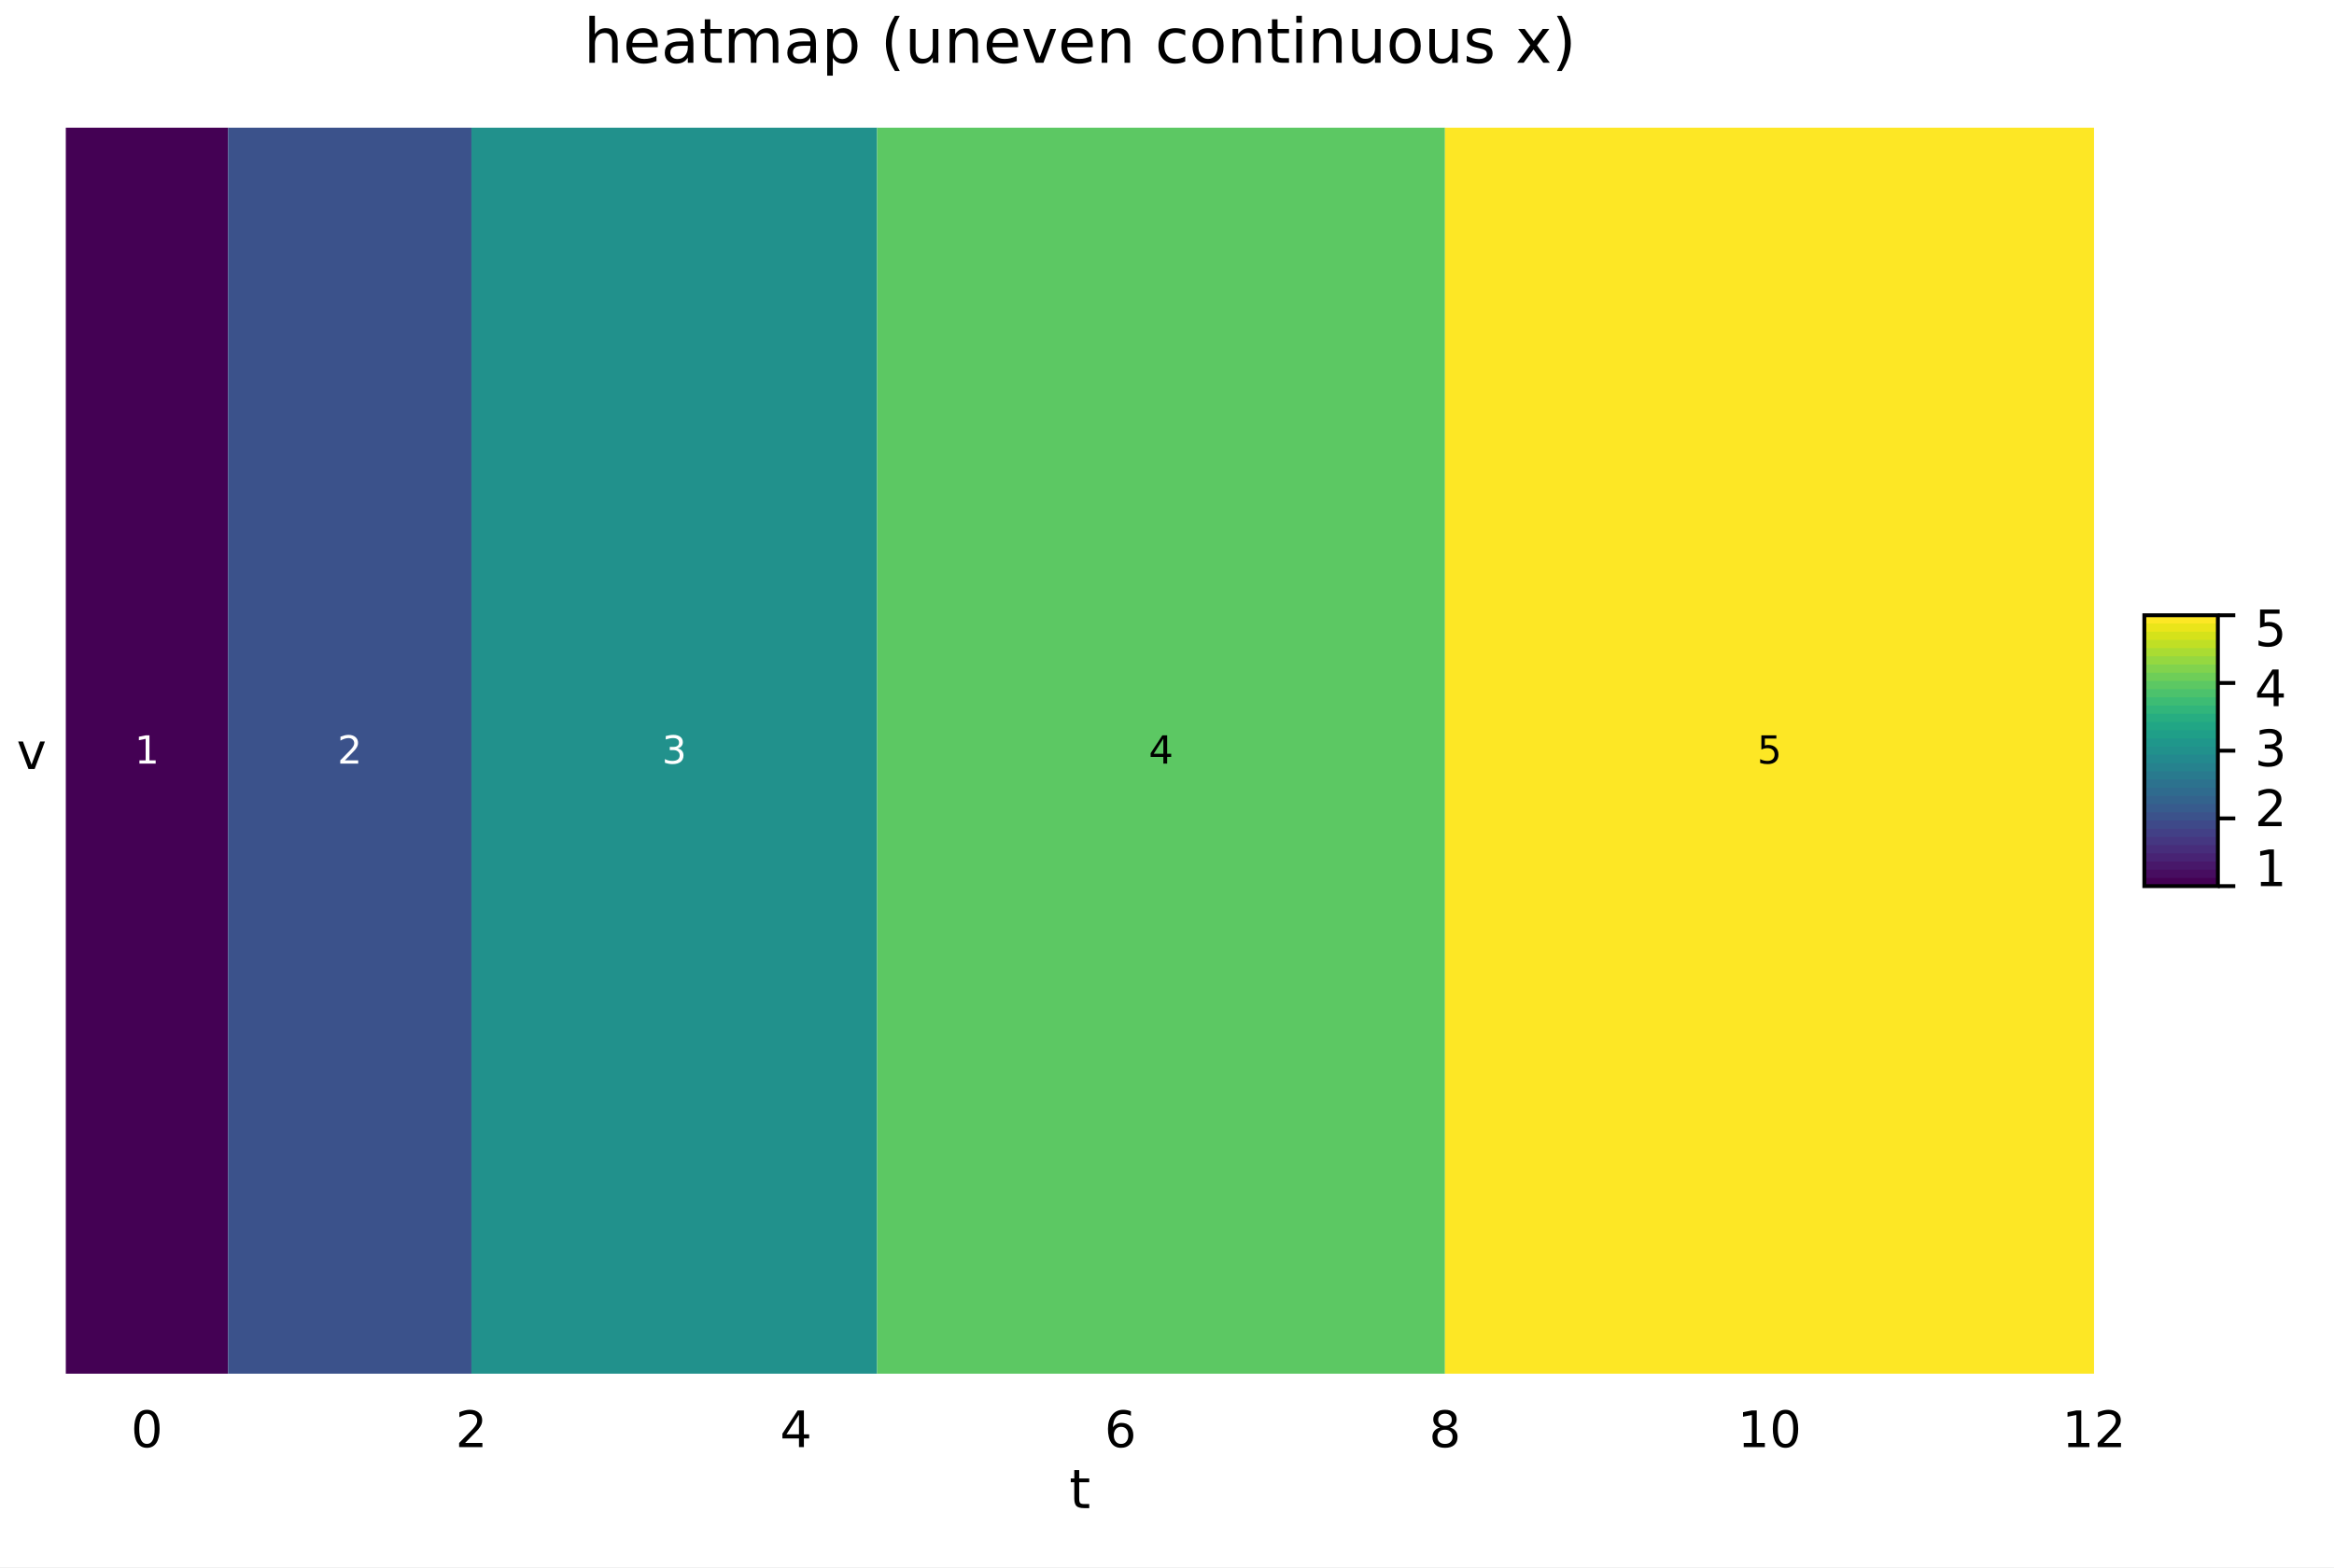
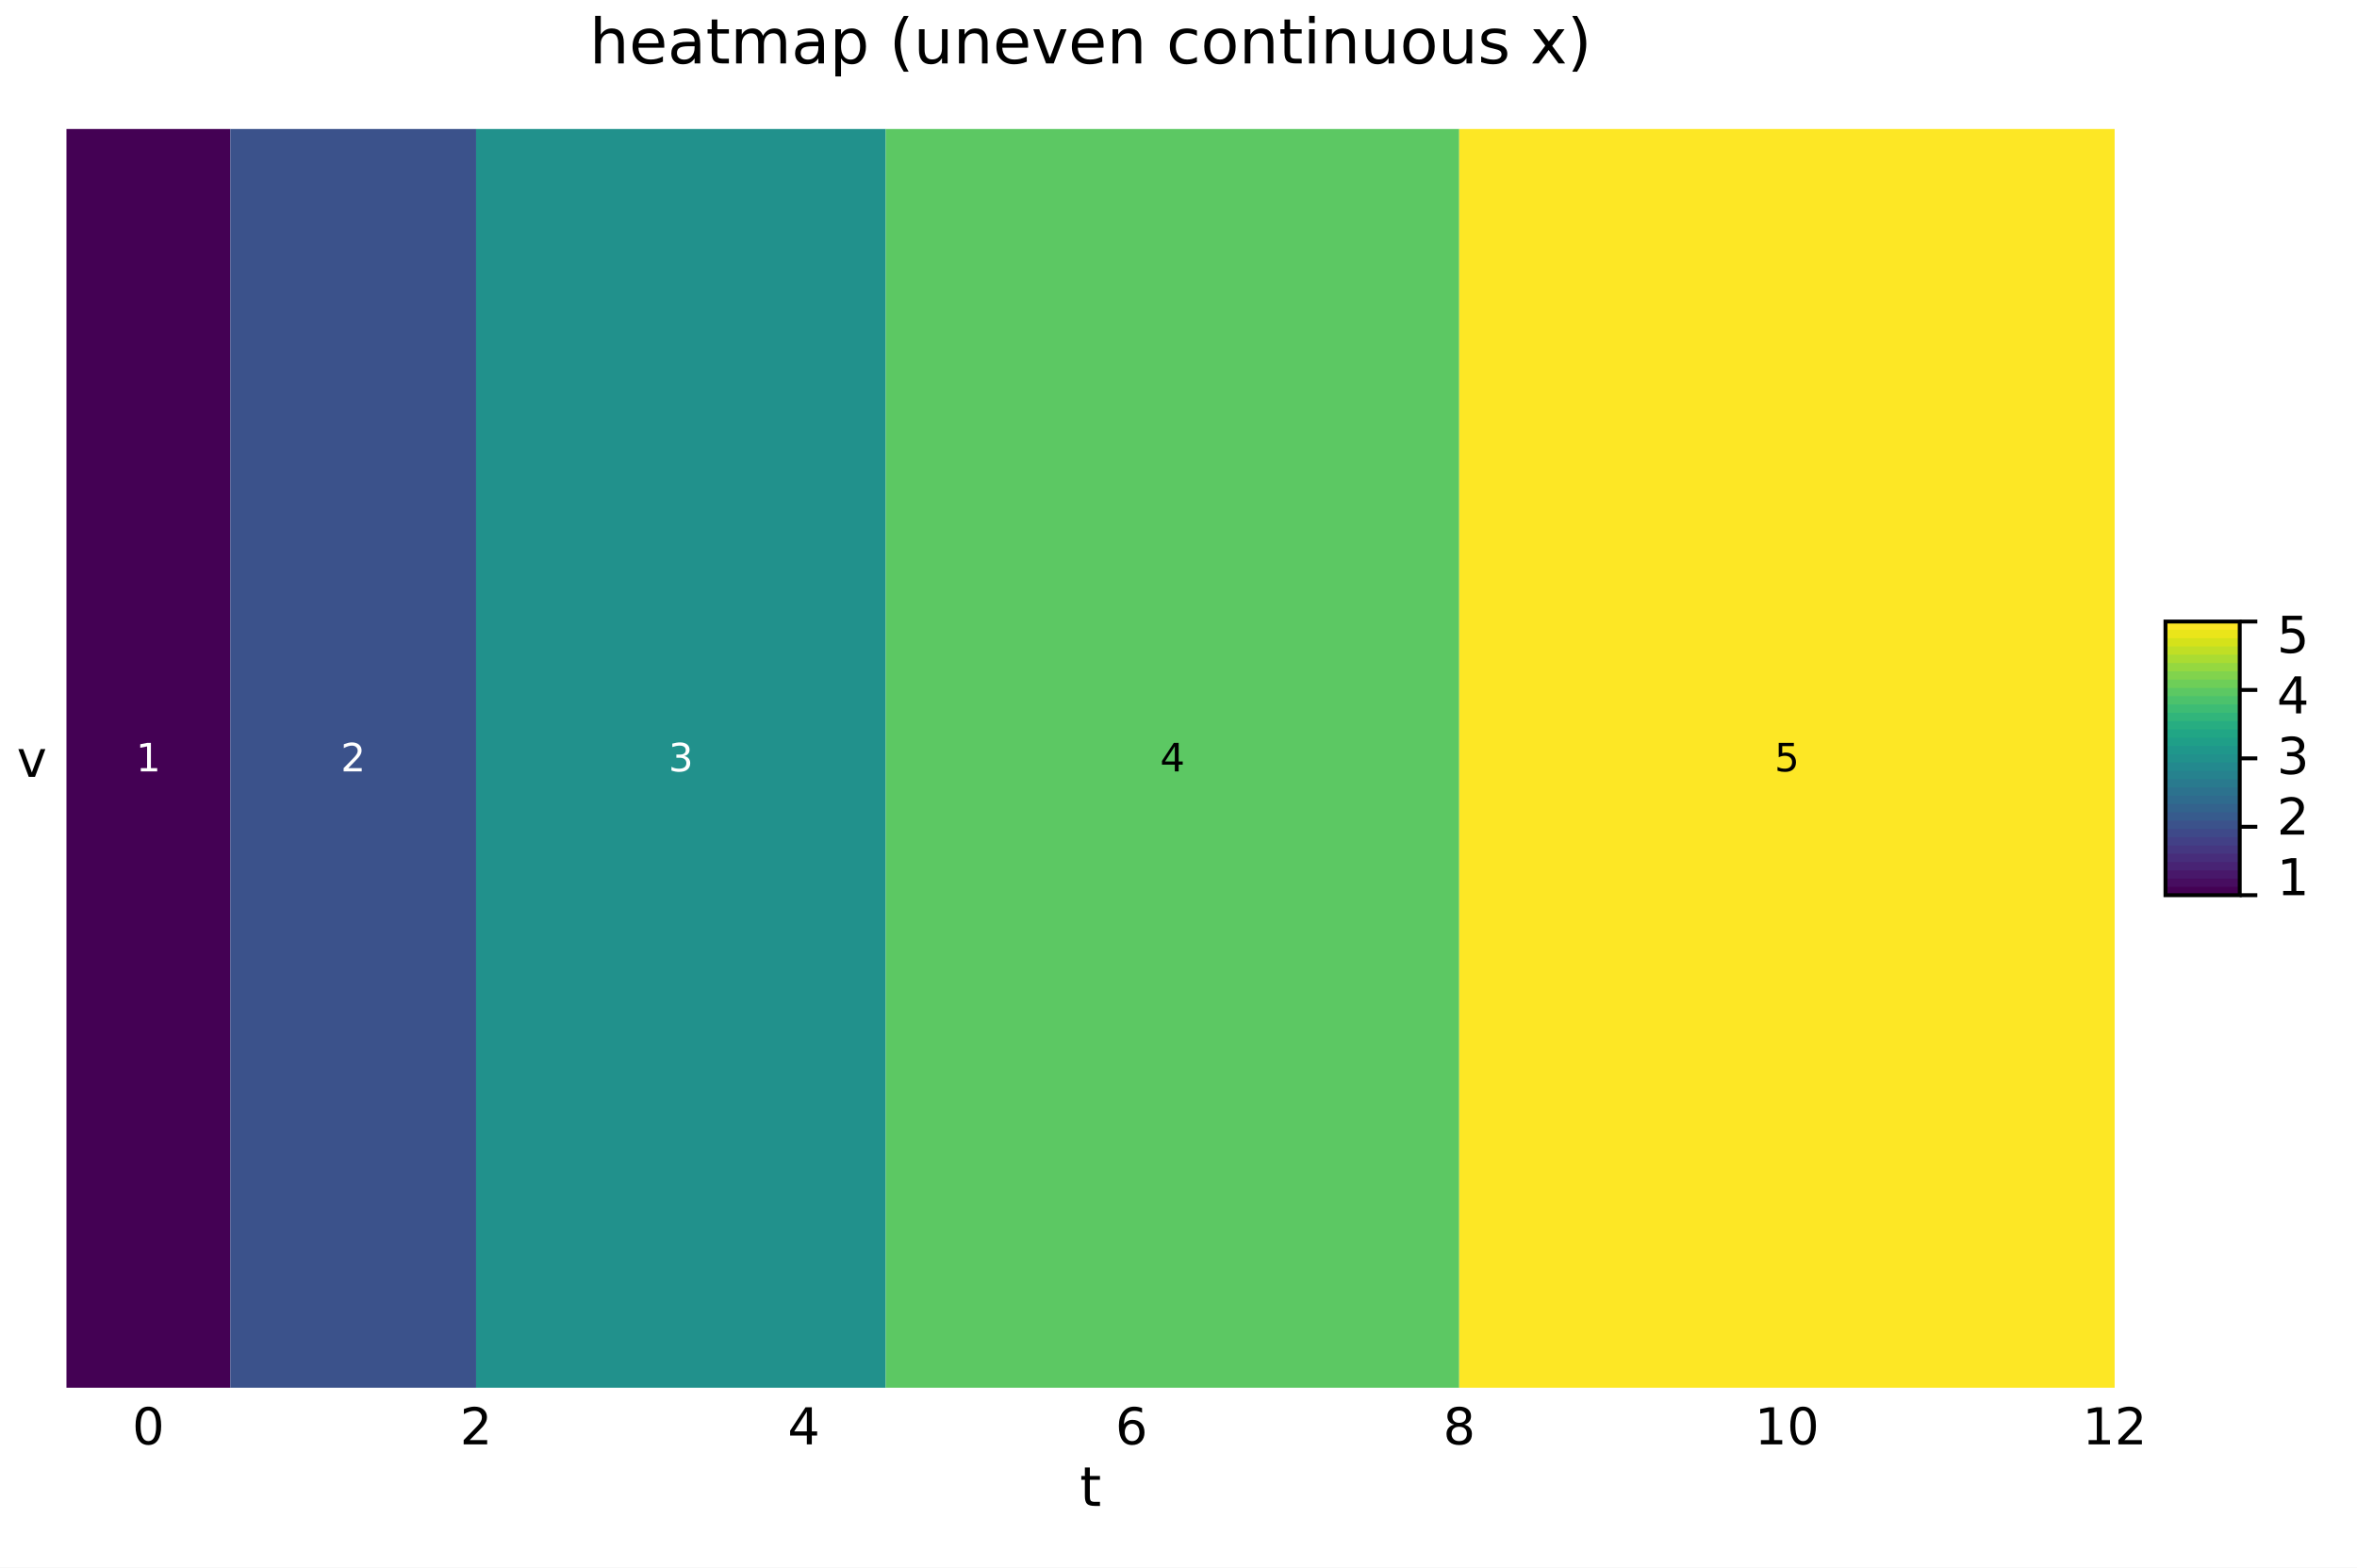
- <svg xmlns="http://www.w3.org/2000/svg" width="603" height="405" viewBox="0 0 603 405" font-family="DejaVu Sans, Bitstream Vera Sans, Verdana, Arial, sans-serif" font-size="11" data-plotlet-version="0.6.0" data-plotlet-schema="2" data-plotlet-kind="layout">
-   <rect width="603" height="405" fill="#fff" />
+ <svg xmlns="http://www.w3.org/2000/svg" width="603" height="401" viewBox="0 0 603 401" font-family="DejaVu Sans, Bitstream Vera Sans, Verdana, Arial, sans-serif" font-size="11" data-plotlet-version="0.6.0" data-plotlet-schema="2" data-plotlet-kind="layout">
+   <rect width="603" height="401" fill="#fff" />
  <g transform="translate(4,4)">
-     <g transform="translate(13.00,29.00)" data-plotlet-kind="panel" data-plotlet-title="heatmap (uneven continuous x)" data-plotlet-xlabel="t" data-plotlet-xscale="linear" data-plotlet-yscale="category" data-plotlet-xlim="-0.5,12" data-plotlet-panel-bbox="4,4,595,397" data-plotlet-data-area="13,29,524,322">
+     <g transform="translate(13.00,29.00)" data-plotlet-kind="panel" data-plotlet-title="heatmap (uneven continuous x)" data-plotlet-xlabel="t" data-plotlet-xscale="linear" data-plotlet-yscale="category" data-plotlet-xlim="-0.5,12" data-plotlet-panel-bbox="4,4,595,393" data-plotlet-data-area="13,29,524,322">
      <svg x="0" y="0" width="524" height="322" overflow="hidden">
        <g class="plotlet-artist" data-plotlet-type="heatmap" data-plotlet-index="0" data-plotlet-rows="1" data-plotlet-cols="5" data-plotlet-vmin="1" data-plotlet-vmax="5" data-plotlet-cmap="viridis" data-plotlet-data-encoding="rects" data-plotlet-x-axis="continuous" data-plotlet-x-extent="-0.5,12.0" data-plotlet-annot="values">
          <rect x="0.00" y="0.00" width="41.92" height="322.00" fill="rgb(68,1,84)" />
          <rect x="41.92" y="0.00" width="62.88" height="322.00" fill="rgb(59,82,139)" />
          <rect x="104.80" y="0.00" width="104.80" height="322.00" fill="rgb(33,145,140)" />
          <rect x="209.60" y="0.00" width="146.72" height="322.00" fill="rgb(92,200,99)" />
          <rect x="356.32" y="0.00" width="167.68" height="322.00" fill="rgb(253,231,37)" />
          <path d="M19.02 163.50H20.63V157.94L18.88 158.29V157.39L20.62 157.04H21.61V163.50H23.22V164.33H19.02Z" fill="#ffffff" />
          <path d="M72.10 163.50H75.54V164.33H70.91V163.50Q71.47 162.92 72.44 161.94Q73.41 160.96 73.66 160.68Q74.13 160.15 74.32 159.78Q74.51 159.41 74.51 159.06Q74.51 158.47 74.10 158.11Q73.69 157.74 73.04 157.74Q72.58 157.74 72.06 157.90Q71.55 158.06 70.96 158.39V157.39Q71.56 157.16 72.07 157.03Q72.59 156.91 73.02 156.91Q74.15 156.91 74.83 157.48Q75.50 158.04 75.50 158.99Q75.50 159.44 75.33 159.84Q75.16 160.25 74.72 160.79Q74.60 160.93 73.94 161.61Q73.29 162.29 72.10 163.50Z" fill="#ffffff" />
          <path d="M158.08 160.40Q158.78 160.55 159.18 161.03Q159.58 161.51 159.58 162.21Q159.58 163.29 158.84 163.88Q158.10 164.47 156.73 164.47Q156.27 164.47 155.78 164.38Q155.30 164.29 154.78 164.11V163.16Q155.19 163.40 155.68 163.52Q156.17 163.64 156.70 163.64Q157.63 163.64 158.11 163.28Q158.60 162.91 158.60 162.21Q158.60 161.57 158.15 161.21Q157.70 160.84 156.89 160.84H156.04V160.03H156.93Q157.66 160.03 158.04 159.74Q158.43 159.45 158.43 158.90Q158.43 158.34 158.03 158.04Q157.63 157.74 156.89 157.74Q156.48 157.74 156.02 157.83Q155.56 157.92 155.00 158.10V157.22Q155.56 157.07 156.05 156.99Q156.54 156.91 156.98 156.91Q158.10 156.91 158.76 157.42Q159.41 157.93 159.41 158.80Q159.41 159.41 159.06 159.82Q158.72 160.24 158.08 160.40Z" fill="#ffffff" />
          <path d="M283.56 157.90 281.07 161.79H283.56ZM283.30 157.04H284.54V161.79H285.58V162.61H284.54V164.33H283.56V162.61H280.27V161.66Z" fill="#000000" />
          <path d="M438.06 157.04H441.93V157.87H438.96V159.66Q439.18 159.59 439.39 159.55Q439.61 159.51 439.82 159.51Q441.04 159.51 441.75 160.18Q442.47 160.85 442.47 161.99Q442.47 163.17 441.73 163.82Q441.00 164.47 439.67 164.47Q439.21 164.47 438.73 164.40Q438.26 164.32 437.75 164.16V163.17Q438.19 163.41 438.66 163.53Q439.13 163.64 439.65 163.64Q440.49 163.64 440.99 163.20Q441.48 162.76 441.48 161.99Q441.48 161.23 440.99 160.79Q440.49 160.34 439.65 160.34Q439.25 160.34 438.86 160.43Q438.47 160.52 438.06 160.71Z" fill="#000000" />
        </g>
      </svg>
-       <path d="M20.96 332.34Q19.97 332.34 19.47 333.32Q18.97 334.29 18.97 336.25Q18.97 338.20 19.47 339.17Q19.97 340.15 20.96 340.15Q21.95 340.15 22.45 339.17Q22.95 338.20 22.95 336.25Q22.95 334.29 22.45 333.32Q21.95 332.34 20.96 332.34ZM20.96 331.33Q22.55 331.33 23.39 332.59Q24.23 333.85 24.23 336.25Q24.23 338.64 23.39 339.90Q22.55 341.16 20.96 341.16Q19.36 341.16 18.52 339.90Q17.68 338.64 17.68 336.25Q17.68 333.85 18.52 332.59Q19.36 331.33 20.96 331.33Z" fill="#000" />
-       <path d="M103.16 339.90H107.63V340.98H101.62V339.90Q102.35 339.14 103.61 337.87Q104.87 336.60 105.19 336.23Q105.81 335.54 106.05 335.06Q106.29 334.58 106.29 334.12Q106.29 333.36 105.76 332.88Q105.23 332.41 104.38 332.41Q103.78 332.41 103.11 332.62Q102.44 332.83 101.68 333.25V331.96Q102.45 331.65 103.13 331.49Q103.80 331.33 104.36 331.33Q105.83 331.33 106.71 332.06Q107.58 332.80 107.58 334.03Q107.58 334.62 107.36 335.14Q107.15 335.66 106.57 336.38Q106.41 336.56 105.56 337.44Q104.71 338.32 103.16 339.90Z" fill="#000" />
-       <path d="M189.42 332.62 186.18 337.68H189.42ZM189.08 331.50H190.69V337.68H192.05V338.74H190.69V340.98H189.42V338.74H185.14V337.50Z" fill="#000" />
-       <path d="M272.64 335.73Q271.77 335.73 271.27 336.32Q270.76 336.91 270.76 337.94Q270.76 338.96 271.27 339.55Q271.77 340.15 272.64 340.15Q273.50 340.15 274.00 339.55Q274.51 338.96 274.51 337.94Q274.51 336.91 274.00 336.32Q273.50 335.73 272.64 335.73ZM275.18 331.71V332.88Q274.70 332.65 274.21 332.53Q273.71 332.41 273.23 332.41Q271.96 332.41 271.29 333.26Q270.62 334.12 270.53 335.85Q270.90 335.30 271.47 335.01Q272.03 334.71 272.71 334.71Q274.14 334.71 274.97 335.58Q275.80 336.44 275.80 337.94Q275.80 339.40 274.93 340.28Q274.07 341.16 272.64 341.16Q270.99 341.16 270.12 339.90Q269.25 338.64 269.25 336.25Q269.25 334.00 270.32 332.66Q271.39 331.33 273.18 331.33Q273.66 331.33 274.16 331.42Q274.65 331.52 275.18 331.71Z" fill="#000" />
-       <path d="M356.32 336.48Q355.40 336.48 354.88 336.97Q354.36 337.45 354.36 338.31Q354.36 339.17 354.88 339.66Q355.40 340.15 356.32 340.15Q357.23 340.15 357.76 339.65Q358.28 339.16 358.28 338.31Q358.28 337.45 357.76 336.97Q357.24 336.48 356.32 336.48ZM355.03 335.93Q354.21 335.73 353.75 335.16Q353.29 334.60 353.29 333.79Q353.29 332.65 354.10 331.99Q354.91 331.33 356.32 331.33Q357.73 331.33 358.54 331.99Q359.34 332.65 359.34 333.79Q359.34 334.60 358.88 335.16Q358.42 335.73 357.61 335.93Q358.53 336.15 359.05 336.77Q359.57 337.40 359.57 338.31Q359.57 339.69 358.73 340.42Q357.88 341.16 356.32 341.16Q354.75 341.16 353.91 340.42Q353.07 339.69 353.07 338.31Q353.07 337.40 353.59 336.77Q354.11 336.15 355.03 335.93ZM354.56 333.91Q354.56 334.64 355.03 335.05Q355.49 335.47 356.32 335.47Q357.14 335.47 357.61 335.05Q358.08 334.64 358.08 333.91Q358.08 333.17 357.61 332.76Q357.14 332.34 356.32 332.34Q355.49 332.34 355.03 332.76Q354.56 333.17 354.56 333.91Z" fill="#000" />
-       <path d="M433.50 339.90H435.60V332.67L433.32 333.12V331.96L435.58 331.50H436.87V339.90H438.96V340.98H433.50ZM444.29 332.34Q443.30 332.34 442.80 333.32Q442.31 334.29 442.31 336.25Q442.31 338.20 442.80 339.17Q443.30 340.15 444.29 340.15Q445.29 340.15 445.79 339.17Q446.29 338.20 446.29 336.25Q446.29 334.29 445.79 333.32Q445.29 332.34 444.29 332.34ZM444.29 331.33Q445.89 331.33 446.73 332.59Q447.57 333.85 447.57 336.25Q447.57 338.64 446.73 339.90Q445.89 341.16 444.29 341.16Q442.70 341.16 441.86 339.90Q441.02 338.64 441.02 336.25Q441.02 333.85 441.86 332.59Q442.70 331.33 444.29 331.33Z" fill="#000" />
-       <path d="M517.34 339.90H519.44V332.67L517.16 333.12V331.96L519.42 331.50H520.71V339.90H522.80V340.98H517.34ZM526.49 339.90H530.97V340.98H524.95V339.90Q525.68 339.14 526.94 337.87Q528.20 336.60 528.53 336.23Q529.14 335.54 529.39 335.06Q529.63 334.58 529.63 334.12Q529.63 333.36 529.10 332.88Q528.57 332.41 527.72 332.41Q527.12 332.41 526.45 332.62Q525.78 332.83 525.02 333.25V331.96Q525.79 331.65 526.46 331.49Q527.14 331.33 527.69 331.33Q529.17 331.33 530.04 332.06Q530.92 332.80 530.92 334.03Q530.92 334.62 530.70 335.14Q530.48 335.66 529.90 336.38Q529.74 336.56 528.89 337.44Q528.04 338.32 526.49 339.90Z" fill="#000" />
+       <path d="M20.96 327.84Q19.97 327.84 19.47 328.82Q18.97 329.79 18.97 331.75Q18.97 333.70 19.47 334.67Q19.97 335.65 20.96 335.65Q21.95 335.65 22.45 334.67Q22.95 333.70 22.95 331.75Q22.95 329.79 22.45 328.82Q21.95 327.84 20.96 327.84ZM20.96 326.83Q22.55 326.83 23.39 328.09Q24.23 329.35 24.23 331.75Q24.23 334.14 23.39 335.40Q22.55 336.66 20.96 336.66Q19.36 336.66 18.52 335.40Q17.68 334.14 17.68 331.75Q17.68 329.35 18.52 328.09Q19.36 326.83 20.96 326.83Z" fill="#000" />
+       <path d="M103.16 335.40H107.63V336.48H101.62V335.40Q102.35 334.64 103.61 333.37Q104.87 332.10 105.19 331.73Q105.81 331.04 106.05 330.56Q106.29 330.08 106.29 329.62Q106.29 328.86 105.76 328.38Q105.23 327.91 104.38 327.91Q103.78 327.91 103.11 328.12Q102.44 328.33 101.68 328.75V327.46Q102.45 327.15 103.13 326.99Q103.80 326.83 104.36 326.83Q105.83 326.83 106.71 327.56Q107.58 328.30 107.58 329.53Q107.58 330.12 107.36 330.64Q107.15 331.16 106.57 331.88Q106.41 332.06 105.56 332.94Q104.71 333.82 103.16 335.40Z" fill="#000" />
+       <path d="M189.42 328.12 186.18 333.18H189.42ZM189.08 327.00H190.69V333.18H192.05V334.24H190.69V336.48H189.42V334.24H185.14V333.00Z" fill="#000" />
+       <path d="M272.64 331.23Q271.77 331.23 271.27 331.82Q270.76 332.41 270.76 333.44Q270.76 334.46 271.27 335.05Q271.77 335.65 272.64 335.65Q273.50 335.65 274.00 335.05Q274.51 334.46 274.51 333.44Q274.51 332.41 274.00 331.82Q273.50 331.23 272.64 331.23ZM275.18 327.21V328.38Q274.70 328.15 274.21 328.03Q273.71 327.91 273.23 327.91Q271.96 327.91 271.29 328.76Q270.62 329.62 270.53 331.35Q270.90 330.80 271.47 330.51Q272.03 330.21 272.71 330.21Q274.14 330.21 274.97 331.08Q275.80 331.94 275.80 333.44Q275.80 334.90 274.93 335.78Q274.07 336.66 272.64 336.66Q270.99 336.66 270.12 335.40Q269.25 334.14 269.25 331.75Q269.25 329.50 270.32 328.16Q271.39 326.83 273.18 326.83Q273.66 326.83 274.16 326.92Q274.65 327.02 275.18 327.21Z" fill="#000" />
+       <path d="M356.32 331.98Q355.40 331.98 354.88 332.47Q354.36 332.95 354.36 333.81Q354.36 334.67 354.88 335.16Q355.40 335.65 356.32 335.65Q357.23 335.65 357.76 335.15Q358.28 334.66 358.28 333.81Q358.28 332.95 357.76 332.47Q357.24 331.98 356.32 331.98ZM355.03 331.43Q354.21 331.23 353.75 330.66Q353.29 330.10 353.29 329.29Q353.29 328.15 354.10 327.49Q354.91 326.83 356.32 326.83Q357.73 326.83 358.54 327.49Q359.34 328.15 359.34 329.29Q359.34 330.10 358.88 330.66Q358.42 331.23 357.61 331.43Q358.53 331.65 359.05 332.27Q359.57 332.90 359.57 333.81Q359.57 335.19 358.73 335.92Q357.88 336.66 356.32 336.66Q354.75 336.66 353.91 335.92Q353.07 335.19 353.07 333.81Q353.07 332.90 353.59 332.27Q354.11 331.65 355.03 331.43ZM354.56 329.41Q354.56 330.14 355.03 330.55Q355.49 330.97 356.32 330.97Q357.14 330.97 357.61 330.55Q358.08 330.14 358.08 329.41Q358.08 328.67 357.61 328.26Q357.14 327.84 356.32 327.84Q355.49 327.84 355.03 328.26Q354.56 328.67 354.56 329.41Z" fill="#000" />
+       <path d="M433.50 335.40H435.60V328.17L433.32 328.62V327.46L435.58 327.00H436.87V335.40H438.96V336.48H433.50ZM444.29 327.84Q443.30 327.84 442.80 328.82Q442.31 329.79 442.31 331.75Q442.31 333.70 442.80 334.67Q443.30 335.65 444.29 335.65Q445.29 335.65 445.79 334.67Q446.29 333.70 446.29 331.75Q446.29 329.79 445.79 328.82Q445.29 327.84 444.29 327.84ZM444.29 326.83Q445.89 326.83 446.73 328.09Q447.57 329.35 447.57 331.75Q447.57 334.14 446.73 335.40Q445.89 336.66 444.29 336.66Q442.70 336.66 441.86 335.40Q441.02 334.14 441.02 331.75Q441.02 329.35 441.86 328.09Q442.70 326.83 444.29 326.83Z" fill="#000" />
+       <path d="M517.34 335.40H519.44V328.17L517.16 328.62V327.46L519.42 327.00H520.71V335.40H522.80V336.48H517.34ZM526.49 335.40H530.97V336.48H524.95V335.40Q525.68 334.64 526.94 333.37Q528.20 332.10 528.53 331.73Q529.14 331.04 529.39 330.56Q529.63 330.08 529.63 329.62Q529.63 328.86 529.10 328.38Q528.57 327.91 527.72 327.91Q527.12 327.91 526.45 328.12Q525.78 328.33 525.02 328.75V327.46Q525.79 327.15 526.46 326.99Q527.14 326.83 527.69 326.83Q529.17 326.83 530.04 327.56Q530.92 328.30 530.92 329.53Q530.92 330.12 530.70 330.64Q530.48 331.16 529.90 331.88Q529.74 332.06 528.89 332.94Q528.04 333.82 526.49 335.40Z" fill="#000" />
      <path d="M-12.31 158.63H-11.07L-8.85 164.60L-6.62 158.63H-5.39L-8.05 165.74H-9.64Z" fill="#000" />
-       <path d="M261.82 346.91V349.08H264.41V350.06H261.82V354.22Q261.82 355.16 262.08 355.42Q262.33 355.69 263.12 355.69H264.41V356.74H263.12Q261.66 356.74 261.11 356.20Q260.55 355.65 260.55 354.22V350.06H259.63V349.08H260.55V346.91Z" fill="#000" />
+       <path d="M261.82 342.41V344.58H264.41V345.56H261.82V349.72Q261.82 350.66 262.08 350.92Q262.33 351.19 263.12 351.19H264.41V352.24H263.12Q261.66 352.24 261.11 351.70Q260.55 351.15 260.55 349.72V345.56H259.63V344.58H260.55V342.41Z" fill="#000" />
      <path d="M142.59 -22.05V-16.77H141.15V-22.01Q141.15 -23.25 140.66 -23.87Q140.18 -24.48 139.21 -24.48Q138.05 -24.48 137.38 -23.74Q136.70 -23.00 136.70 -21.72V-16.77H135.26V-28.93H136.70V-24.16Q137.22 -24.95 137.92 -25.34Q138.62 -25.73 139.53 -25.73Q141.04 -25.73 141.81 -24.80Q142.59 -23.87 142.59 -22.05ZM152.94 -21.51V-20.80H146.33Q146.42 -19.32 147.22 -18.54Q148.02 -17.77 149.45 -17.77Q150.28 -17.77 151.06 -17.97Q151.84 -18.17 152.60 -18.58V-17.22Q151.83 -16.89 151.02 -16.72Q150.20 -16.55 149.37 -16.55Q147.27 -16.55 146.05 -17.77Q144.83 -18.98 144.83 -21.06Q144.83 -23.21 145.99 -24.47Q147.15 -25.73 149.12 -25.73Q150.88 -25.73 151.91 -24.60Q152.94 -23.46 152.94 -21.51ZM151.50 -21.93Q151.48 -23.11 150.84 -23.81Q150.20 -24.52 149.13 -24.52Q147.93 -24.52 147.21 -23.84Q146.48 -23.16 146.38 -21.92ZM159.27 -21.17Q157.53 -21.17 156.86 -20.77Q156.19 -20.38 156.19 -19.41Q156.19 -18.65 156.69 -18.20Q157.20 -17.75 158.06 -17.75Q159.26 -17.75 159.98 -18.60Q160.70 -19.45 160.70 -20.85V-21.17ZM162.14 -21.77V-16.77H160.70V-18.10Q160.21 -17.30 159.48 -16.93Q158.74 -16.55 157.68 -16.55Q156.34 -16.55 155.54 -17.30Q154.75 -18.05 154.75 -19.32Q154.75 -20.80 155.74 -21.55Q156.73 -22.30 158.69 -22.30H160.70V-22.44Q160.70 -23.43 160.05 -23.97Q159.40 -24.52 158.22 -24.52Q157.47 -24.52 156.76 -24.34Q156.05 -24.16 155.39 -23.80V-25.12Q156.18 -25.43 156.92 -25.58Q157.66 -25.73 158.37 -25.73Q160.27 -25.73 161.20 -24.75Q162.14 -23.77 162.14 -21.77ZM166.52 -28.01V-25.52H169.48V-24.41H166.52V-19.66Q166.52 -18.59 166.82 -18.28Q167.11 -17.98 168.01 -17.98H169.48V-16.77H168.01Q166.34 -16.77 165.71 -17.39Q165.08 -18.02 165.08 -19.66V-24.41H164.02V-25.52H165.08V-28.01ZM178.19 -23.84Q178.73 -24.81 179.48 -25.27Q180.23 -25.73 181.24 -25.73Q182.61 -25.73 183.35 -24.78Q184.09 -23.82 184.09 -22.05V-16.77H182.65V-22.01Q182.65 -23.27 182.20 -23.88Q181.76 -24.48 180.84 -24.48Q179.73 -24.48 179.08 -23.74Q178.43 -23.00 178.43 -21.72V-16.77H176.98V-22.01Q176.98 -23.27 176.54 -23.88Q176.09 -24.48 175.16 -24.48Q174.06 -24.48 173.41 -23.74Q172.77 -22.99 172.77 -21.72V-16.77H171.32V-25.52H172.77V-24.16Q173.26 -24.97 173.95 -25.35Q174.63 -25.73 175.58 -25.73Q176.53 -25.73 177.20 -25.25Q177.87 -24.77 178.19 -23.84ZM190.94 -21.17Q189.20 -21.17 188.52 -20.77Q187.85 -20.38 187.85 -19.41Q187.85 -18.65 188.36 -18.20Q188.86 -17.75 189.73 -17.75Q190.92 -17.75 191.64 -18.60Q192.37 -19.45 192.37 -20.85V-21.17ZM193.80 -21.77V-16.77H192.37V-18.10Q191.88 -17.30 191.14 -16.93Q190.41 -16.55 189.34 -16.55Q188.00 -16.55 187.21 -17.30Q186.41 -18.05 186.41 -19.32Q186.41 -20.80 187.40 -21.55Q188.39 -22.30 190.35 -22.30H192.37V-22.44Q192.37 -23.43 191.71 -23.97Q191.06 -24.52 189.88 -24.52Q189.13 -24.52 188.42 -24.34Q187.71 -24.16 187.05 -23.80V-25.12Q187.84 -25.43 188.59 -25.58Q189.33 -25.73 190.03 -25.73Q191.93 -25.73 192.87 -24.75Q193.80 -23.77 193.80 -21.77ZM198.16 -18.09V-13.45H196.71V-25.52H198.16V-24.20Q198.61 -24.98 199.30 -25.36Q199.99 -25.73 200.95 -25.73Q202.55 -25.73 203.54 -24.47Q204.54 -23.20 204.54 -21.14Q204.54 -19.08 203.54 -17.81Q202.55 -16.55 200.95 -16.55Q199.99 -16.55 199.30 -16.93Q198.61 -17.30 198.16 -18.09ZM203.05 -21.14Q203.05 -22.73 202.39 -23.63Q201.74 -24.53 200.60 -24.53Q199.46 -24.53 198.81 -23.63Q198.16 -22.73 198.16 -21.14Q198.16 -19.55 198.81 -18.65Q199.46 -17.75 200.60 -17.75Q201.74 -17.75 202.39 -18.65Q203.05 -19.55 203.05 -21.14ZM215.46 -28.91Q214.41 -27.12 213.91 -25.36Q213.40 -23.60 213.40 -21.80Q213.40 -19.99 213.91 -18.22Q214.42 -16.45 215.46 -14.66H214.21Q213.04 -16.50 212.46 -18.27Q211.88 -20.05 211.88 -21.80Q211.88 -23.54 212.45 -25.30Q213.03 -27.07 214.21 -28.91ZM218.10 -20.23V-25.52H219.54V-20.28Q219.54 -19.04 220.02 -18.42Q220.51 -17.80 221.48 -17.80Q222.64 -17.80 223.32 -18.54Q223.99 -19.28 223.99 -20.56V-25.52H225.43V-16.77H223.99V-18.12Q223.47 -17.32 222.78 -16.93Q222.09 -16.55 221.17 -16.55Q219.66 -16.55 218.88 -17.48Q218.10 -18.42 218.10 -20.23ZM221.72 -25.73ZM235.66 -22.05V-16.77H234.23V-22.01Q234.23 -23.25 233.74 -23.87Q233.26 -24.48 232.29 -24.48Q231.12 -24.48 230.45 -23.74Q229.78 -23.00 229.78 -21.72V-16.77H228.34V-25.52H229.78V-24.16Q230.30 -24.95 231.00 -25.34Q231.70 -25.73 232.61 -25.73Q234.12 -25.73 234.89 -24.80Q235.66 -23.87 235.66 -22.05ZM246.02 -21.51V-20.80H239.41Q239.50 -19.32 240.30 -18.54Q241.10 -17.77 242.53 -17.77Q243.36 -17.77 244.14 -17.97Q244.91 -18.17 245.68 -18.58V-17.22Q244.91 -16.89 244.09 -16.72Q243.28 -16.55 242.45 -16.55Q240.35 -16.55 239.13 -17.77Q237.91 -18.98 237.91 -21.06Q237.91 -23.21 239.07 -24.47Q240.23 -25.73 242.20 -25.73Q243.96 -25.73 244.99 -24.60Q246.02 -23.46 246.02 -21.51ZM244.58 -21.93Q244.56 -23.11 243.92 -23.81Q243.27 -24.52 242.21 -24.52Q241.01 -24.52 240.29 -23.84Q239.56 -23.16 239.45 -21.92ZM247.34 -25.52H248.87L251.60 -18.18L254.34 -25.52H255.86L252.58 -16.77H250.62ZM265.33 -21.51V-20.80H258.72Q258.81 -19.32 259.61 -18.54Q260.41 -17.77 261.84 -17.77Q262.67 -17.77 263.45 -17.97Q264.23 -18.17 264.99 -18.58V-17.22Q264.22 -16.89 263.41 -16.72Q262.59 -16.55 261.76 -16.55Q259.66 -16.55 258.44 -17.77Q257.22 -18.98 257.22 -21.06Q257.22 -23.21 258.38 -24.47Q259.54 -25.73 261.51 -25.73Q263.27 -25.73 264.30 -24.60Q265.33 -23.46 265.33 -21.51ZM263.89 -21.93Q263.88 -23.11 263.23 -23.81Q262.59 -24.52 261.52 -24.52Q260.32 -24.52 259.60 -23.84Q258.88 -23.16 258.77 -21.92ZM274.96 -22.05V-16.77H273.52V-22.01Q273.52 -23.25 273.04 -23.87Q272.55 -24.48 271.59 -24.48Q270.42 -24.48 269.75 -23.74Q269.08 -23.00 269.08 -21.72V-16.77H267.63V-25.52H269.08V-24.16Q269.59 -24.95 270.29 -25.34Q270.99 -25.73 271.91 -25.73Q273.41 -25.73 274.19 -24.80Q274.96 -23.87 274.96 -22.05ZM289.21 -25.19V-23.84Q288.60 -24.18 287.99 -24.35Q287.38 -24.52 286.75 -24.52Q285.35 -24.52 284.58 -23.63Q283.80 -22.74 283.80 -21.14Q283.80 -19.54 284.58 -18.65Q285.35 -17.77 286.75 -17.77Q287.38 -17.77 287.99 -17.93Q288.60 -18.10 289.21 -18.44V-17.11Q288.61 -16.83 287.96 -16.69Q287.32 -16.55 286.59 -16.55Q284.62 -16.55 283.45 -17.79Q282.29 -19.03 282.29 -21.14Q282.29 -23.28 283.46 -24.51Q284.64 -25.73 286.69 -25.73Q287.35 -25.73 287.98 -25.60Q288.62 -25.46 289.21 -25.19ZM295.10 -24.52Q293.95 -24.52 293.27 -23.61Q292.60 -22.71 292.60 -21.14Q292.60 -19.57 293.27 -18.67Q293.94 -17.77 295.10 -17.77Q296.25 -17.77 296.92 -18.67Q297.59 -19.58 297.59 -21.14Q297.59 -22.70 296.92 -23.61Q296.25 -24.52 295.10 -24.52ZM295.10 -25.73Q296.98 -25.73 298.05 -24.52Q299.12 -23.30 299.12 -21.14Q299.12 -18.99 298.05 -17.77Q296.98 -16.55 295.10 -16.55Q293.22 -16.55 292.15 -17.77Q291.09 -18.99 291.09 -21.14Q291.09 -23.30 292.15 -24.52Q293.22 -25.73 295.10 -25.73ZM308.77 -22.05V-16.77H307.34V-22.01Q307.34 -23.25 306.85 -23.87Q306.37 -24.48 305.40 -24.48Q304.23 -24.48 303.56 -23.74Q302.89 -23.00 302.89 -21.72V-16.77H301.45V-25.52H302.89V-24.16Q303.41 -24.95 304.11 -25.34Q304.80 -25.73 305.72 -25.73Q307.23 -25.73 308.00 -24.80Q308.77 -23.87 308.77 -22.05ZM313.06 -28.01V-25.52H316.02V-24.41H313.06V-19.66Q313.06 -18.59 313.36 -18.28Q313.65 -17.98 314.55 -17.98H316.02V-16.77H314.55Q312.88 -16.77 312.25 -17.39Q311.62 -18.02 311.62 -19.66V-24.41H310.56V-25.52H311.62V-28.01ZM317.91 -25.52H319.35V-16.77H317.91ZM317.91 -28.93H319.35V-27.11H317.91ZM329.63 -22.05V-16.77H328.20V-22.01Q328.20 -23.25 327.71 -23.87Q327.23 -24.48 326.26 -24.48Q325.09 -24.48 324.42 -23.74Q323.75 -23.00 323.75 -21.72V-16.77H322.30V-25.52H323.75V-24.16Q324.27 -24.95 324.96 -25.34Q325.66 -25.73 326.58 -25.73Q328.09 -25.73 328.86 -24.80Q329.63 -23.87 329.63 -22.05ZM332.35 -20.23V-25.52H333.79V-20.28Q333.79 -19.04 334.27 -18.42Q334.76 -17.80 335.73 -17.80Q336.89 -17.80 337.57 -18.54Q338.24 -19.28 338.24 -20.56V-25.52H339.68V-16.77H338.24V-18.12Q337.72 -17.32 337.03 -16.93Q336.34 -16.55 335.42 -16.55Q333.91 -16.55 333.13 -17.48Q332.35 -18.42 332.35 -20.23ZM335.97 -25.73ZM346.03 -24.52Q344.88 -24.52 344.20 -23.61Q343.53 -22.71 343.53 -21.14Q343.53 -19.57 344.20 -18.67Q344.87 -17.77 346.03 -17.77Q347.18 -17.77 347.85 -18.67Q348.52 -19.58 348.52 -21.14Q348.52 -22.70 347.85 -23.61Q347.18 -24.52 346.03 -24.52ZM346.03 -25.73Q347.91 -25.73 348.98 -24.52Q350.05 -23.30 350.05 -21.14Q350.05 -18.99 348.98 -17.77Q347.91 -16.55 346.03 -16.55Q344.15 -16.55 343.08 -17.77Q342.02 -18.99 342.02 -21.14Q342.02 -23.30 343.08 -24.52Q344.15 -25.73 346.03 -25.73ZM352.28 -20.23V-25.52H353.72V-20.28Q353.72 -19.04 354.20 -18.42Q354.69 -17.80 355.66 -17.80Q356.82 -17.80 357.50 -18.54Q358.17 -19.28 358.17 -20.56V-25.52H359.61V-16.77H358.17V-18.12Q357.65 -17.32 356.96 -16.93Q356.27 -16.55 355.35 -16.55Q353.84 -16.55 353.06 -17.48Q352.28 -18.42 352.28 -20.23ZM355.90 -25.73ZM368.15 -25.27V-23.91Q367.54 -24.22 366.88 -24.38Q366.23 -24.53 365.52 -24.53Q364.45 -24.53 363.92 -24.20Q363.38 -23.88 363.38 -23.22Q363.38 -22.72 363.77 -22.43Q364.15 -22.15 365.30 -21.89L365.80 -21.78Q367.33 -21.45 367.97 -20.86Q368.62 -20.26 368.62 -19.19Q368.62 -17.97 367.65 -17.26Q366.69 -16.55 365.00 -16.55Q364.30 -16.55 363.54 -16.68Q362.77 -16.82 361.93 -17.09V-18.58Q362.73 -18.16 363.50 -17.96Q364.27 -17.75 365.03 -17.75Q366.05 -17.75 366.59 -18.10Q367.14 -18.45 367.14 -19.08Q367.14 -19.66 366.75 -19.98Q366.35 -20.29 365.02 -20.58L364.52 -20.70Q363.18 -20.98 362.59 -21.56Q361.99 -22.14 361.99 -23.16Q361.99 -24.39 362.87 -25.06Q363.74 -25.73 365.35 -25.73Q366.15 -25.73 366.85 -25.62Q367.55 -25.50 368.15 -25.27ZM383.27 -25.52 380.10 -21.27 383.43 -16.77H381.73L379.19 -20.21L376.64 -16.77H374.95L378.34 -21.35L375.23 -25.52H376.93L379.25 -22.41L381.57 -25.52ZM385.23 -28.91H386.48Q387.66 -27.07 388.24 -25.30Q388.82 -23.54 388.82 -21.80Q388.82 -20.05 388.24 -18.27Q387.66 -16.50 386.48 -14.66H385.23Q386.27 -16.45 386.79 -18.22Q387.30 -19.99 387.30 -21.80Q387.30 -23.60 386.79 -25.36Q386.27 -27.12 385.23 -28.91Z" fill="#000" />
      <g transform="translate(537.00,126.00)">
        <rect x="0.00" y="0.00" width="19.00" height="3.12" fill="rgb(253,231,37)" />
        <rect x="0.00" y="2.12" width="19.00" height="3.12" fill="rgb(234,229,26)" />
        <rect x="0.00" y="4.24" width="19.00" height="3.12" fill="rgb(213,226,26)" />
        <rect x="0.00" y="6.36" width="19.00" height="3.12" fill="rgb(192,223,37)" />
        <rect x="0.00" y="8.48" width="19.00" height="3.12" fill="rgb(170,220,50)" />
        <rect x="0.00" y="10.61" width="19.00" height="3.12" fill="rgb(149,216,64)" />
        <rect x="0.00" y="12.73" width="19.00" height="3.12" fill="rgb(129,211,77)" />
        <rect x="0.00" y="14.85" width="19.00" height="3.12" fill="rgb(110,206,88)" />
        <rect x="0.00" y="16.97" width="19.00" height="3.12" fill="rgb(92,200,99)" />
        <rect x="0.00" y="19.09" width="19.00" height="3.12" fill="rgb(76,194,108)" />
        <rect x="0.00" y="21.21" width="19.00" height="3.12" fill="rgb(61,188,116)" />
        <rect x="0.00" y="23.33" width="19.00" height="3.12" fill="rgb(49,181,123)" />
        <rect x="0.00" y="25.45" width="19.00" height="3.12" fill="rgb(39,173,129)" />
        <rect x="0.00" y="27.58" width="19.00" height="3.12" fill="rgb(33,166,133)" />
        <rect x="0.00" y="29.70" width="19.00" height="3.12" fill="rgb(31,159,136)" />
        <rect x="0.00" y="31.82" width="19.00" height="3.12" fill="rgb(31,151,139)" />
        <rect x="0.00" y="33.94" width="19.00" height="3.12" fill="rgb(33,145,140)" />
        <rect x="0.00" y="36.06" width="19.00" height="3.12" fill="rgb(35,137,142)" />
        <rect x="0.00" y="38.18" width="19.00" height="3.12" fill="rgb(38,130,142)" />
        <rect x="0.00" y="40.30" width="19.00" height="3.12" fill="rgb(41,122,142)" />
        <rect x="0.00" y="42.42" width="19.00" height="3.12" fill="rgb(44,114,142)" />
        <rect x="0.00" y="44.55" width="19.00" height="3.12" fill="rgb(47,107,142)" />
        <rect x="0.00" y="46.67" width="19.00" height="3.12" fill="rgb(51,99,141)" />
        <rect x="0.00" y="48.79" width="19.00" height="3.12" fill="rgb(55,91,141)" />
        <rect x="0.00" y="50.91" width="19.00" height="3.12" fill="rgb(59,82,139)" />
        <rect x="0.00" y="53.03" width="19.00" height="3.12" fill="rgb(62,73,137)" />
        <rect x="0.00" y="55.15" width="19.00" height="3.12" fill="rgb(66,64,134)" />
        <rect x="0.00" y="57.27" width="19.00" height="3.12" fill="rgb(69,55,129)" />
        <rect x="0.00" y="59.39" width="19.00" height="3.12" fill="rgb(71,45,123)" />
        <rect x="0.00" y="61.52" width="19.00" height="3.12" fill="rgb(72,35,116)" />
        <rect x="0.00" y="63.64" width="19.00" height="3.12" fill="rgb(72,24,106)" />
        <rect x="0.00" y="65.76" width="19.00" height="3.12" fill="rgb(71,13,96)" />
        <rect x="0.00" y="67.88" width="19.00" height="2.12" fill="rgb(68,1,84)" />
        <rect x="0.00" y="0.00" width="19.00" height="70.00" fill="none" stroke="#000000" stroke-width="1.00" />
        <line x1="19.00" x2="23.50" y1="70.00" y2="70.00" stroke="#000000" stroke-width="1.00" />
        <path d="M30.11 68.92H32.21V61.69L29.93 62.15V60.98L32.19 60.52H33.48V68.92H35.57V70.00H30.11Z" fill="#000" />
        <line x1="19.00" x2="23.50" y1="52.50" y2="52.50" stroke="#000000" stroke-width="1.00" />
        <path d="M30.99 53.42H35.47V54.50H29.45V53.42Q30.18 52.67 31.44 51.39Q32.70 50.12 33.03 49.75Q33.64 49.06 33.89 48.58Q34.13 48.10 34.13 47.64Q34.13 46.88 33.60 46.41Q33.07 45.93 32.22 45.93Q31.62 45.93 30.95 46.14Q30.28 46.35 29.52 46.77V45.48Q30.29 45.17 30.96 45.01Q31.64 44.85 32.19 44.85Q33.67 44.85 34.54 45.59Q35.42 46.32 35.42 47.56Q35.42 48.14 35.20 48.66Q34.98 49.19 34.40 49.90Q34.24 50.08 33.39 50.96Q32.54 51.84 30.99 53.42Z" fill="#000" />
        <line x1="19.00" x2="23.50" y1="35.00" y2="35.00" stroke="#000000" stroke-width="1.00" />
        <path d="M33.77 33.89Q34.70 34.09 35.21 34.71Q35.73 35.33 35.73 36.25Q35.73 37.65 34.77 38.42Q33.80 39.18 32.02 39.18Q31.43 39.18 30.79 39.07Q30.16 38.95 29.49 38.71V37.48Q30.02 37.79 30.66 37.95Q31.29 38.10 31.98 38.10Q33.19 38.10 33.82 37.63Q34.45 37.15 34.45 36.25Q34.45 35.41 33.87 34.93Q33.28 34.46 32.23 34.46H31.13V33.41H32.28Q33.23 33.41 33.73 33.03Q34.23 32.65 34.23 31.94Q34.23 31.21 33.71 30.82Q33.20 30.43 32.23 30.43Q31.71 30.43 31.10 30.54Q30.50 30.66 29.78 30.90V29.76Q30.51 29.55 31.14 29.45Q31.78 29.35 32.35 29.35Q33.81 29.35 34.66 30.01Q35.51 30.68 35.51 31.81Q35.51 32.60 35.06 33.14Q34.61 33.68 33.77 33.89Z" fill="#000" />
        <line x1="19.00" x2="23.50" y1="17.50" y2="17.50" stroke="#000000" stroke-width="1.00" />
        <path d="M33.41 15.14 30.18 20.20H33.41ZM33.08 14.02H34.69V20.20H36.04V21.27H34.69V23.50H33.41V21.27H29.13V20.03Z" fill="#000" />
        <line x1="19.00" x2="23.50" y1="0.00" y2="0.00" stroke="#000000" stroke-width="1.00" />
        <path d="M29.90 -1.48H34.94V-0.40H31.08V1.93Q31.36 1.83 31.64 1.78Q31.92 1.73 32.19 1.73Q33.78 1.73 34.71 2.60Q35.63 3.47 35.63 4.96Q35.63 6.49 34.68 7.34Q33.73 8.18 32.00 8.18Q31.40 8.18 30.78 8.08Q30.16 7.98 29.50 7.78V6.49Q30.07 6.80 30.68 6.95Q31.29 7.10 31.97 7.10Q33.07 7.10 33.71 6.53Q34.35 5.95 34.35 4.96Q34.35 3.97 33.71 3.39Q33.07 2.81 31.97 2.81Q31.46 2.81 30.95 2.93Q30.44 3.04 29.90 3.28Z" fill="#000" />
      </g>
    </g>
  </g>
</svg>
